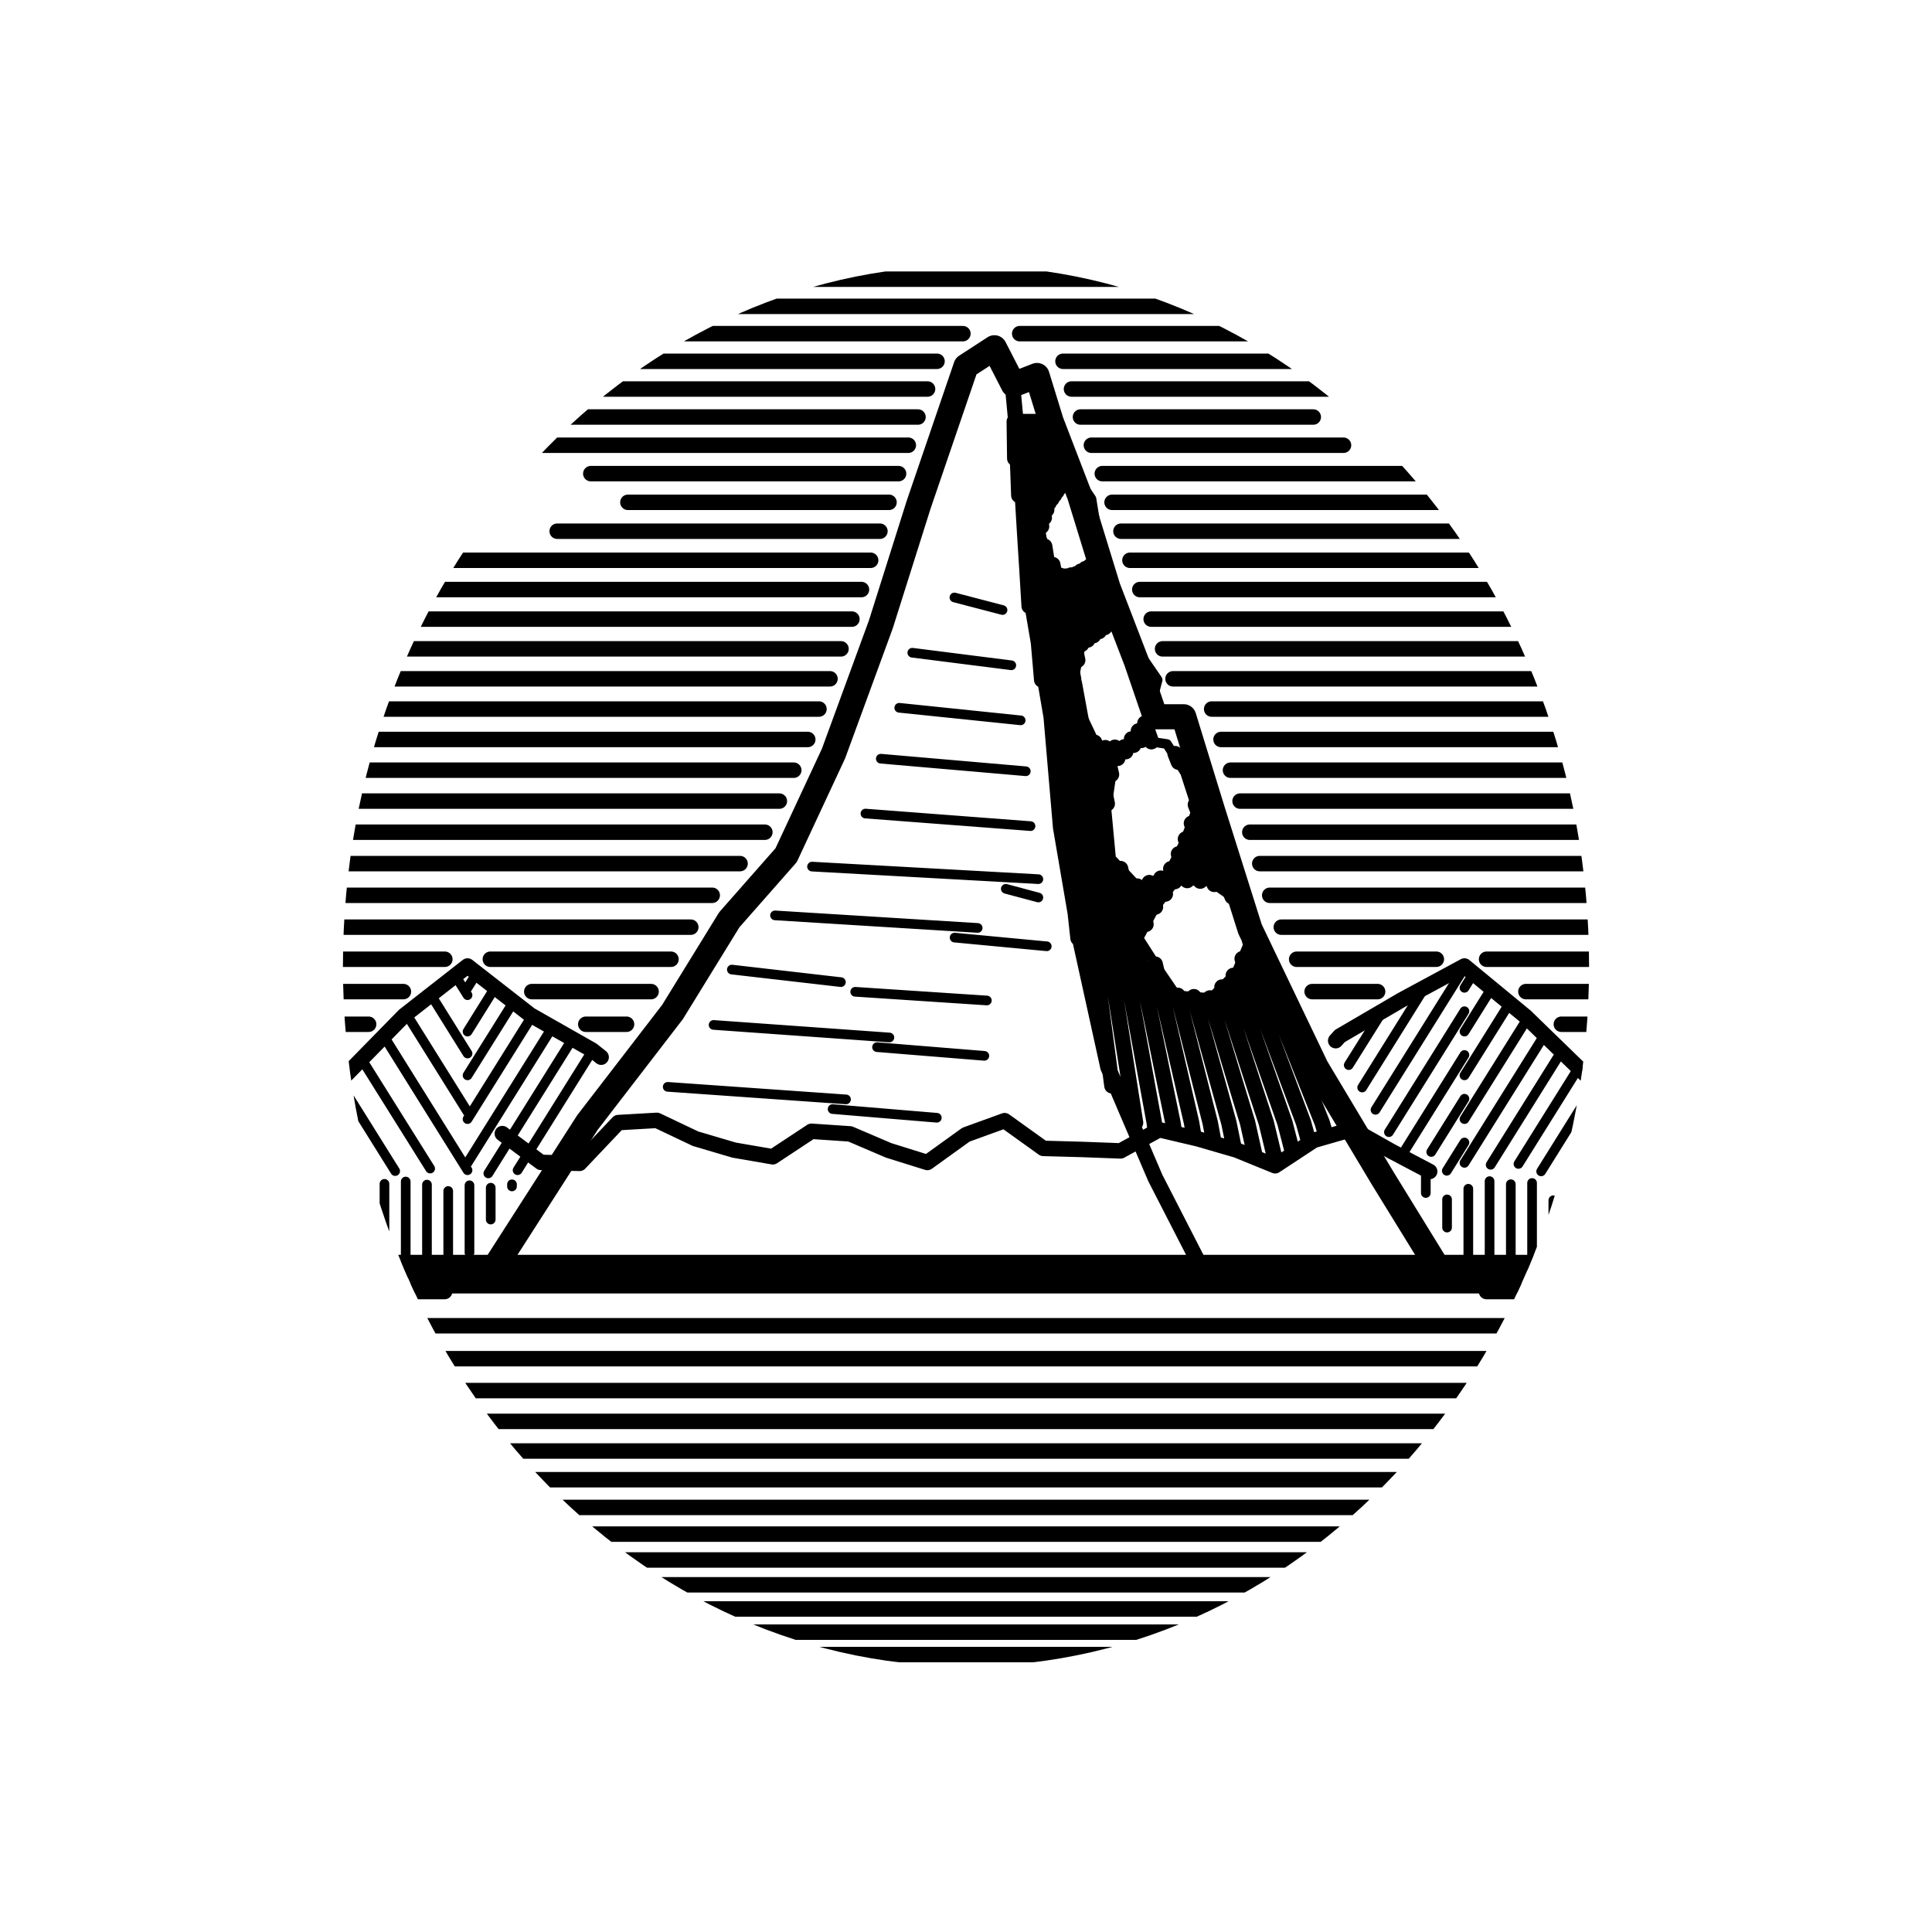
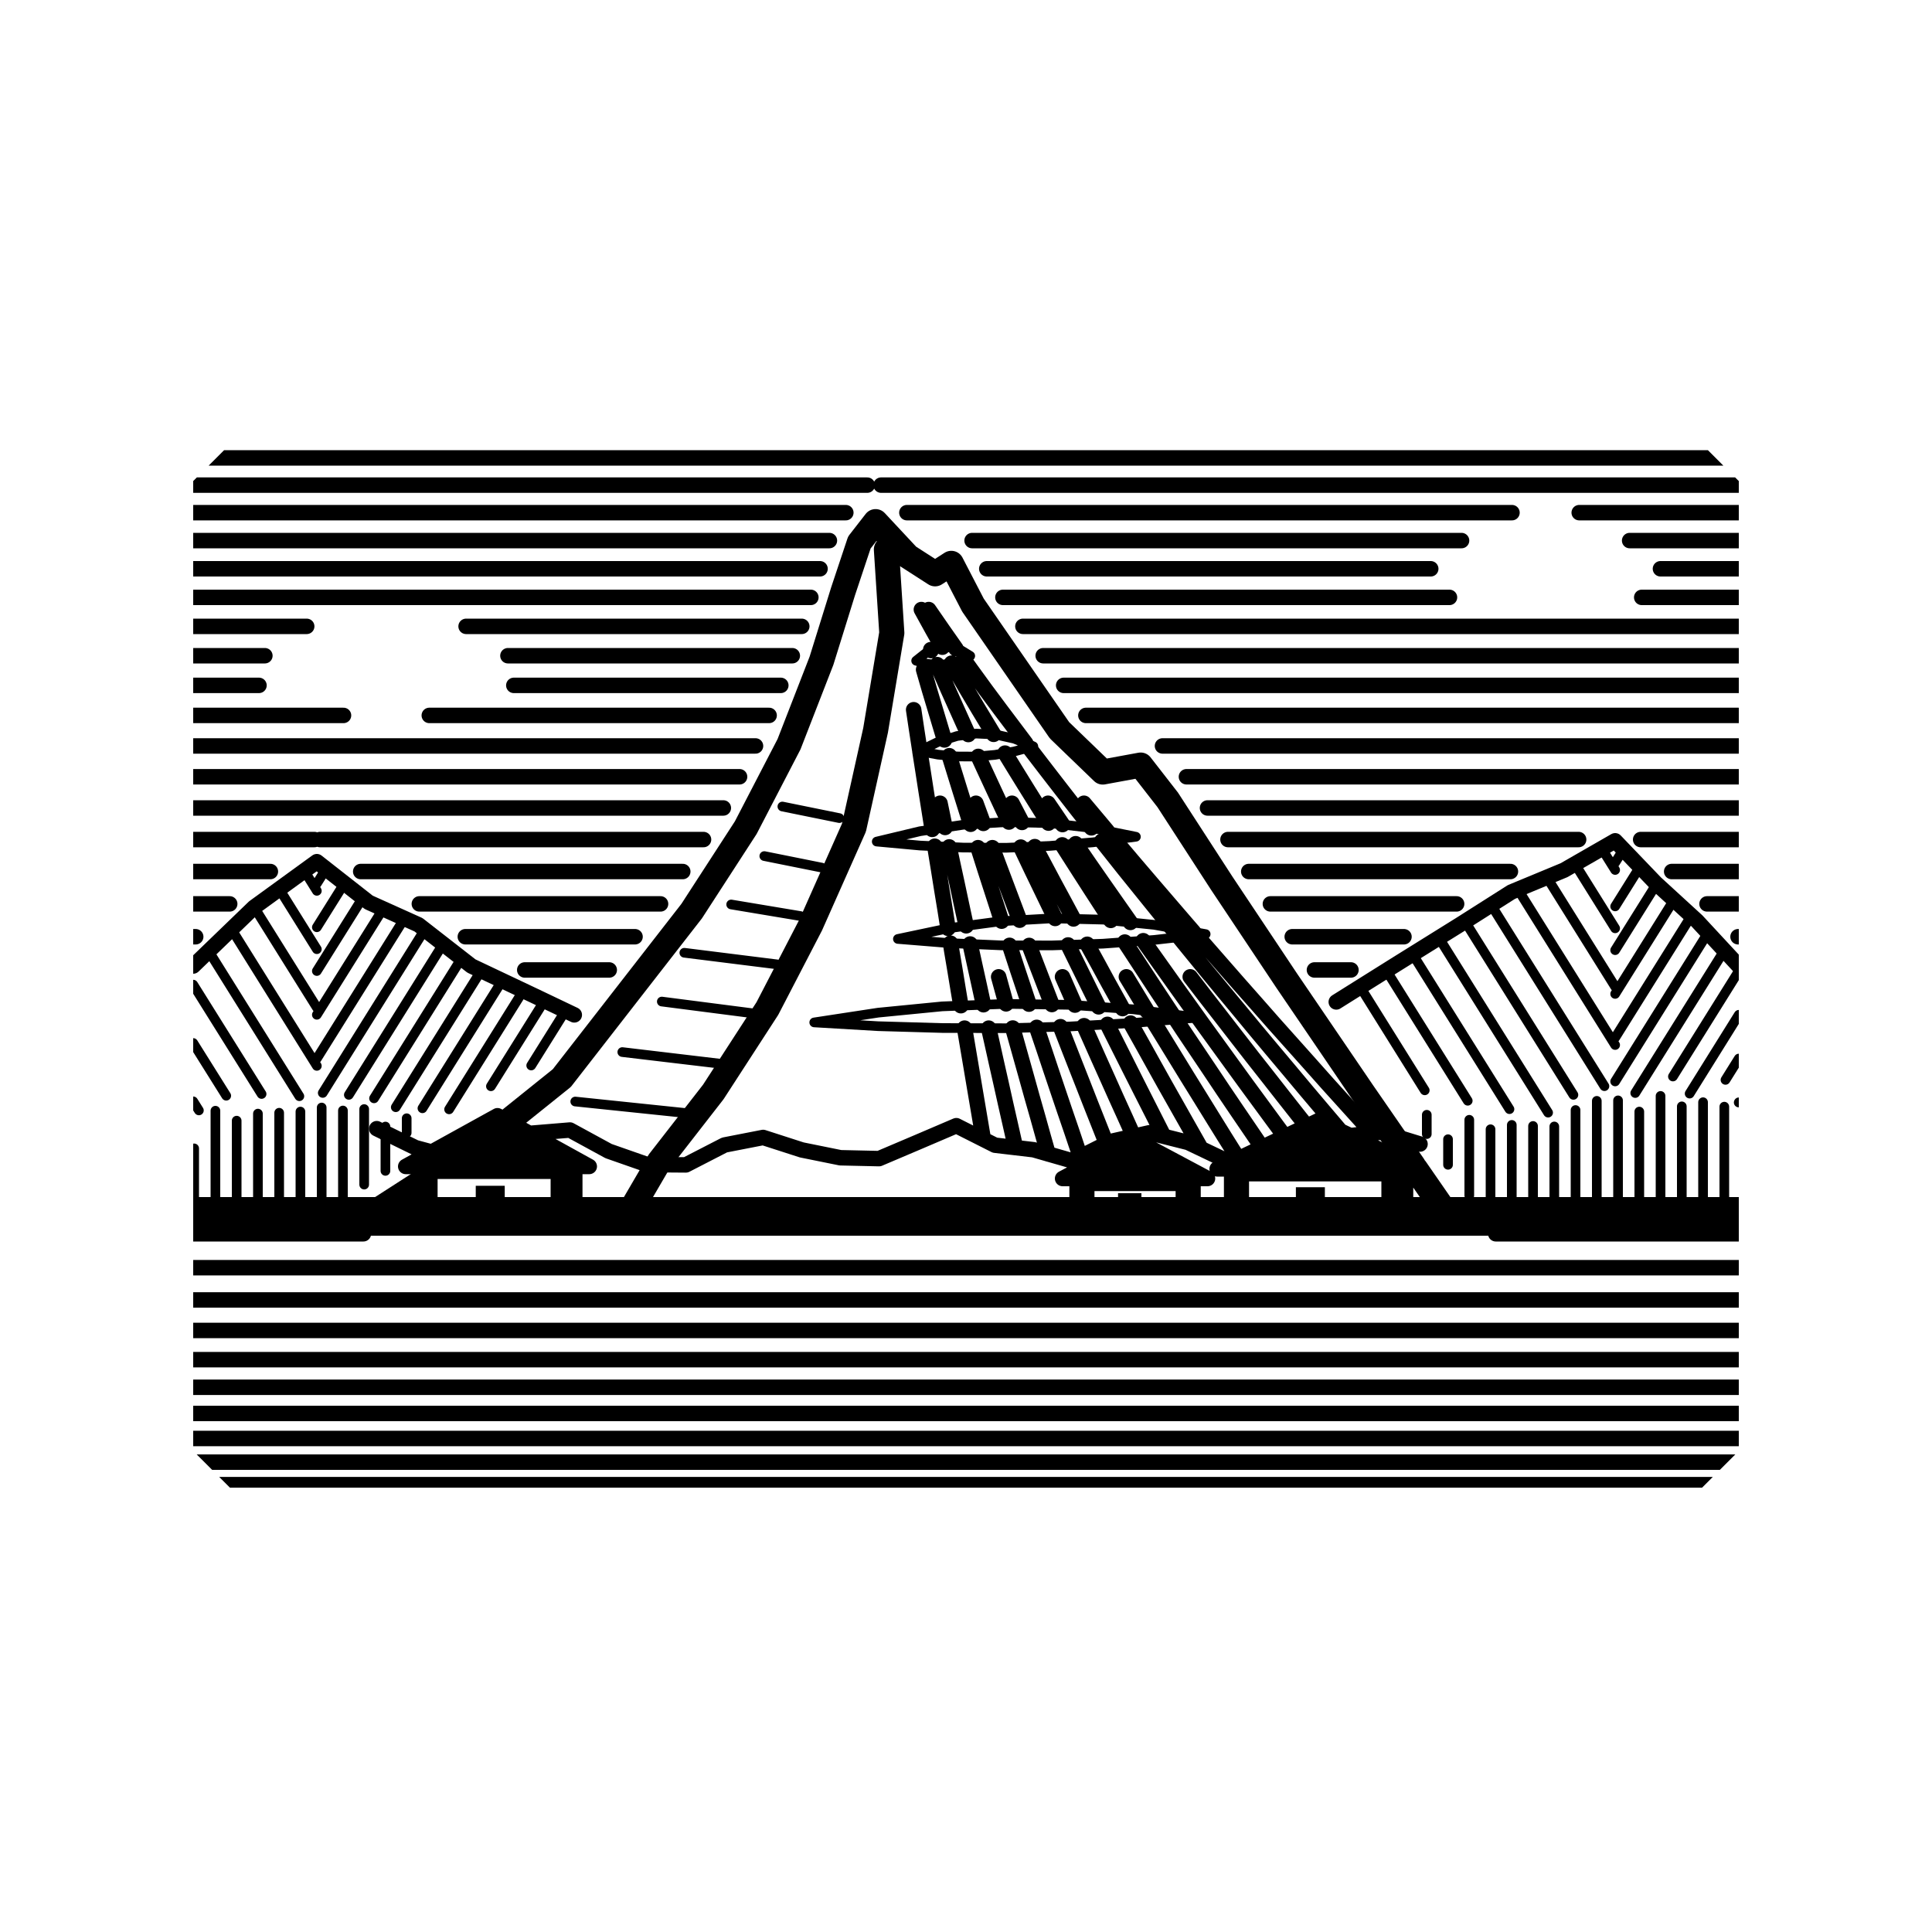
<svg xmlns="http://www.w3.org/2000/svg" viewBox="0 0 200 200">
  <defs>
    <clipPath id="w">
-       <path d="M35.5 100A64.5 72.5 0 1 1 164.5 100A64.5 72.5 0 1 1 35.5 100Z" />
+       <path d="M23.8 46L176.2 46L180 49.8L180 150.2L176.2 154L23.8 154L20 150.2L20 49.8Z" />
    </clipPath>
  </defs>
  <g clip-path="url(#w)" fill="none" stroke="#000" stroke-linecap="round" stroke-linejoin="round">
-     <path d="M47.13 100.99L48.4 103.02M44.6 102.97L48.4 109.06M42.06 104.95L48.4 115.1M39.74 107.27L48.4 121.14M37.43 109.63L44.53 120.97M35.5 112.57L40.91 121.23M35.5 118.61L36.53 120.25M48.4 102.26L49.35 100.74M48.4 106.79L51.25 102.22M48.4 111.32L53.16 103.71M48.4 115.85L55.08 105.16M48.4 120.38L57.17 106.35M50.55 121.47L59.26 107.54M53.58 121.14L61.34 108.73M138.31 107.83L138.62 107.34M139.62 110.26L143.12 104.67M141.01 112.58L147.47 102.23M142.39 114.89L151.6 100.15M143.78 117.2L151.6 104.68M145.16 119.52L151.6 109.21M148.16 119.25L151.6 113.74M149.77 121.2L151.6 118.27M151.6 102.26L152.53 100.77M151.6 106.79L154.4 102.31M151.6 111.32L156.27 103.85M151.6 115.85L158.13 105.41M151.6 120.38L159.89 107.12M154.31 120.58L161.65 108.83M157.19 120.49L163.41 110.54M159.54 121.26L164.5 113.32M163.4 119.61L164.5 117.85M167.4 120.37L167.4 131.9M165.2 122.15L165.2 131.9M163 121.08L163 131.9M160.8 124.25L160.8 131.9M158.6 122.46L158.6 131.9M156.4 122.59L156.4 131.9M154.2 122.27L154.2 131.9M152 123.06L152 130.65M149.8 124.16L149.8 127.08M147.6 121.43L147.6 123.5M53 122.6L53 122.82M50.8 122.95L50.8 126.25M48.6 122.7L48.6 129.69M46.4 123.29L46.4 131.9M44.2 122.63L44.2 131.9M42 122.31L42 131.9M39.8 122.55L39.8 131.9M37.6 121.4L37.6 131.9M98.8 61.85L103.78 63.15M94.44 67.57L104.69 68.87M93.09 73.27L105.66 74.57M91.18 78.54L106.19 79.84M89.59 84.22L106.68 85.52M84.06 89.71L107.49 91.01M104.12 92.01L107.49 92.91M80.23 94.76L101.21 96.06M98.82 97.06L108.36 97.96M75.76 100.37L87.05 101.67M88.53 102.67L102.16 103.57M73.87 106.1L92.07 107.4M90.79 108.4L101.9 109.3M69.12 112.51L87.58 113.81M86.19 114.81L96.98 115.71M113.55 55.1L112.98 58.53L111.32 59.45L109.87 59.73L108.64 57.97L107.63 55.1L108.56 52.11L109.83 50.27L111.53 49.47L112.99 51.65ZM119.84 70.38L118.72 74.64L116.44 77.32L113.59 77.43L111.94 73.94L111.14 70.38L111.89 66.76L113.97 65.23L116.44 63.44L117.71 67.28ZM123.9 83.75L122.53 87.35L120.84 90.65L117.8 91.82L115.02 88.88L114.54 83.75L115.25 78.88L117.99 76.61L120.8 77.02L122.68 79.98ZM129.49 97.12L127.99 100.66L125.37 103.32L121.76 103.03L119.76 100.1L117.86 97.12L119.55 93.97L121.73 91.1L125.27 91.25L128.29 93.34Z" stroke-width="1" />
-     <path d="M35.5 28.9L164.5 28.9M35.5 31.71L104.04 31.71M104.11 31.71L164.5 31.71M35.5 34.54L99.68 34.54M105.56 34.54L164.5 34.54M35.5 37.4L97 37.4M110.04 37.4L145.11 37.4M154.89 37.4L164.5 37.4M35.5 40.27L96.02 40.27M110.92 40.27L139.46 40.27M160.54 40.27L164.5 40.27M35.5 43.17L95.03 43.17M111.85 43.17L135.95 43.17M164.05 43.17L164.5 43.17M35.5 46.09L40.36 46.09M55.64 46.09L94.03 46.09M112.98 46.09L139.08 46.09M160.92 46.09L164.5 46.09M61.16 49.03L93.02 49.03M114.11 49.03L164.5 49.03M65 52L92.03 52M115.12 52L164.5 52M35.5 54.99L38.32 54.99M57.68 54.99L91.09 54.99M116.04 54.99L164.5 54.99M35.5 58L90.13 58M116.97 58L164.5 58M35.5 61.03L89.18 61.03M117.99 61.03L164.5 61.03M35.5 64.09L88.19 64.09M119.17 64.09L164.5 64.09M35.5 67.17L87.06 67.17M120.35 67.17L164.5 67.17M35.5 70.27L85.92 70.27M121.43 70.27L164.5 70.27M35.5 73.4L84.78 73.4M125.43 73.4L164.5 73.4M35.5 76.55L83.62 76.55M126.4 76.55L164.5 76.55M35.5 79.73L82.17 79.73M127.38 79.73L164.5 79.73M35.5 82.93L80.68 82.93M128.37 82.93L164.5 82.93M35.5 86.15L79.18 86.15M129.38 86.15L164.5 86.15M35.5 89.4L76.61 89.4M130.41 89.4L164.5 89.4M35.5 92.68L73.73 92.68M131.44 92.68L164.5 92.68M35.5 95.98L71.51 95.98M132.64 95.98L164.5 95.98M35.5 99.3L46.05 99.3M50.76 99.3L69.46 99.3M134.23 99.3L148.69 99.3M153.89 99.3L164.5 99.3M35.5 102.65L41.76 102.65M55.05 102.65L67.4 102.65M135.83 102.65L142.61 102.65M157.96 102.65L164.5 102.65M35.5 106.03L38.16 106.03M60.64 106.03L64.86 106.03M161.63 106.03L164.5 106.03M35.5 111.6L41.85 105.12L48.4 100L54.89 105.06L61.3 108.7L62.23 109.44M138.27 107.73L138.7 107.25L145.1 103.51L151.6 100L157.92 105.21L164.5 111.6M35.5 133.7L46.03 133.7M153.88 133.7L164.5 133.7M35.5 137.24L164.5 137.24M35.5 140.65L164.5 140.65M35.5 143.95L164.5 143.95M35.5 147.14L164.5 147.14M35.5 150.21L164.5 150.21M35.5 153.18L164.5 153.18M35.5 156.05L164.5 156.05M35.5 158.81L164.5 158.81M35.5 161.49L164.5 161.49M35.5 164.06L164.5 164.06M35.5 166.56L164.5 166.56M35.5 168.96L164.5 168.96M35.5 171.28L164.5 171.28M105 43.64L105.05 47.46M105.19 43.64L105.33 47.46L105.47 51.28M105.37 43.64L105.6 47.46L105.84 51.28L106.07 55.1L106.31 58.92L106.54 62.74M105.55 43.64L105.88 47.46L106.21 51.28L106.53 55.1L106.86 58.92L107.19 62.74L107.51 66.56L107.84 70.38M105.74 43.64L106.16 47.46L106.57 51.28L106.99 55.1L107.41 58.92L107.83 62.74L108.25 66.56L108.67 70.38L109.09 74.2L109.5 78.02L109.92 81.84L110.34 85.66L110.76 89.48L111.18 93.3L111.6 97.12M105.92 43.64L106.43 47.46L106.94 51.28L107.45 55.1L107.96 58.92L108.47 62.74L108.98 66.56L109.5 70.38L110.01 74.2L110.52 78.02L111.03 81.84L111.54 85.66L112.05 89.48L112.56 93.3L113.07 97.12L113.58 100.94L114.09 104.76L114.6 108.58L115.11 112.4M106.11 43.64L106.71 47.46L107.31 51.28L107.82 54.49M108.14 56.55L108.52 58.92L109.12 62.74L109.72 66.56L110.32 70.38L110.93 74.2L111.53 78.02L112.13 81.84L112.73 85.66L113.34 89.48L113.94 93.3L114.54 97.12L115.14 100.94L115.75 104.76L116.35 108.58L116.95 112.4L117.55 116.22M106.29 43.64L106.98 47.46L107.68 51.28L108.1 53.59M108.98 58.45L109.07 58.92L109.76 62.74L110.46 66.56L111.14 70.34M111.21 70.72L111.85 74.2L112.54 78.02L113.24 81.84L113.93 85.66L114.62 89.48L115.32 93.3L116.01 97.12L116.71 100.94L117.4 104.76L118.1 108.58L118.79 112.4L119.49 116.22L119.61 117.16M106.47 43.64L107.26 47.46L108.05 51.28L108.35 52.77M109.75 59.56L110.41 62.74L111.19 66.56L111.56 68.34M113.31 76.85L113.55 78.02L114.34 81.84L114.62 83.2M116 89.92L116.7 93.3L117.49 97.12L118.27 100.94L119.06 104.76L119.85 108.58L120.63 112.4L121.42 116.22L121.59 117.32M106.66 43.64L107.54 47.46L108.41 51.28L108.59 52.06M110.34 59.64L111.05 62.74L111.93 66.56L111.96 66.7M114.42 77.4L114.56 78.02L115.06 80.17M117.72 91.73L118.08 93.3L118.63 95.68M119.58 99.81L119.84 100.94L120.71 104.76L121.59 108.58L122.47 112.4L123.35 116.22L123.62 117.8M106.84 43.64L107.81 47.46L108.78 51.28L108.88 51.65M110.88 59.53L111.69 62.74L112.59 66.25M115.41 77.36L115.58 78.02L115.7 78.5M118.97 91.37L119.46 93.3L119.61 93.89M121.93 103.04L122.37 104.76L123.34 108.58L124.31 112.4L125.28 116.22L125.69 118.38M107.03 43.64L108.09 47.46L109.15 51.26M111.41 59.4L112.34 62.74L113.19 65.8M116.39 77.32L116.53 77.81M120.17 90.91L120.63 92.55M123.59 103.18L124.03 104.76L125.09 108.58L126.15 112.4L127.21 116.22L127.78 118.99M107.21 43.64L108.36 47.46L109.4 50.89M111.89 59.13L112.98 62.74L113.78 65.37M117.14 76.5L117.34 77.15M121.2 89.94L121.6 91.26M125.25 103.31L125.68 104.76L126.84 108.58L127.99 112.4L129.15 116.22L129.96 119.84M107.39 43.64L108.64 47.46L109.64 50.54M112.36 58.87L112.38 58.92L113.63 62.74L114.35 64.96M117.85 75.67L118.16 76.64M122 88.4L122.35 89.48L122.9 91.15M126.5 102.18L127.34 104.76L128.59 108.58L129.83 112.4L131.08 116.22L132 120.04L132 120.68M107.58 43.64L108.92 47.46L109.89 50.24M112.82 58.61L114.91 64.55M118.52 74.87L119.19 76.78M122.72 86.86L123.64 89.48L124.25 91.21M127.67 100.98L128.99 104.76L130.33 108.58L131.67 112.4L133.01 116.22L133.85 119.46M123.34 85.23L123.5 85.66L124.93 89.48L125.7 91.55M128.59 99.25L129.22 100.94L130.65 104.76L132.08 108.58L133.51 112.4L134.94 116.22L135.53 118.35M121.65 78.02L122 78.9M123.75 83.3L124.69 85.66L127.55 92.83M129.37 97.39L132.31 104.76L133.83 108.58L135.35 112.4L136.87 116.22L137.3 117.67M52 117.35L56 120.33L60 120.43L64 116.21L68 115.98L72 117.88L76 119.06L80 119.75L84 117.11L88 117.38L92 119.09L96 120.34L100 117.46L104 116.01L108 118.88L112 118.99L116 119.14L120 116.95L124 117.89L128 119.05L132 120.68L136 118.05L140 116.9L144 119.16L148 121.27M104.9 40.78L105.88 51.28L106.86 62.74L108.82 74.2L109.8 85.66L111.76 97.12L114.7 110.49L119.6 121.95L124.5 131.5" stroke-width="1.6" />
-     <path d="M51 131.5L60.8 116.22L69.62 104.76L75.5 95.21L81.38 88.53L86.28 78.02L91.18 64.65L95.1 52.24L98.04 43.64L100 37.91L102.94 36L104.9 39.82L107.35 38.87L108.82 43.64L111.76 51.28L114.7 60.83L117.64 68.47L119.6 74.2L122.54 74.2L125.48 83.75L129.4 96.17L136.26 110.49L143.12 121.95L149 131.5" stroke-width="2.6" />
-     <path d="M35.5 131.9L164.5 131.9" stroke-width="4" />
+     <path d="M49.25 122.75L52.25 122.75L52.25 126L49.25 126ZM42 120.75L51.5 115.5L61 120.75ZM134.15 122.9L137.15 122.9L137.15 126L134.15 126ZM126 121L136.5 116L147 121ZM115.74 123.52L118.16 123.52L118.16 126L115.74 126ZM110 122L117.5 118L125 122Z" fill="#000" stroke="none" />
+     <path d="M31.5 90.14L32.8 92.22M28.91 92.03L32.8 98.26M26.31 93.91L32.8 104.3M23.96 96.18L32.8 110.34M21.6 98.45L30.99 113.48M20 101.93L27.08 113.25M20 107.97L23.42 113.43M20 114.01L20.59 114.95M32.8 91.46L33.75 89.95M32.8 95.99L35.65 91.44M32.8 100.52L37.55 92.93M32.8 105.05L39.66 94.08M32.8 109.58L41.87 95.07M33.41 113.14L43.97 96.23M36.11 113.34L45.87 97.72M38.72 113.7L47.78 99.2M40.97 114.62L49.81 100.48M43.73 114.73L51.99 101.51M46.49 114.84L54.17 102.55M50.82 112.45L56.36 103.59M54.99 110.3L58.54 104.62M165.81 87.84L167.2 90.06M163.04 89.44L167.2 96.1M160.13 90.82L167.2 102.14M157.13 92.06L167.2 108.18M154.36 93.67L166.09 112.44M151.66 95.39L162.88 113.34M148.95 97.08L160.26 115.18M146.23 98.77L156.26 114.82M143.52 100.47L151.94 113.95M140.81 102.17L147.49 112.87M167.2 89.3L168.06 87.93M167.2 93.83L169.77 89.72M167.2 98.36L171.49 91.5M167.2 102.89L173.29 93.15M167.2 107.42L175.09 94.8M167.2 111.95L176.81 96.56M169.28 113.15L178.5 98.39M173.18 111.44L180 100.52M174.91 113.21L180 105.05M178.62 111.79L180 109.58M179.99 114.13L180 114.11M182.9 116.78L182.9 125.92M180.7 116.1L180.7 125.92M178.5 114.56L178.5 125.92M176.3 114.1L176.3 125.92M174.1 114.53L174.1 125.92M171.9 113.45L171.9 125.92M169.7 115.07L169.7 125.92M167.5 113.91L167.5 125.92M165.3 113.96L165.3 125.92M163.1 114.91L163.1 125.92M160.9 116.61L160.9 125.92M158.7 116.56L158.7 125.92M156.5 116.45L156.5 125.92M154.3 116.9L154.3 125.92M152.1 115.92L152.1 123.76M149.9 117.93L149.9 120.58M147.7 115.4L147.7 117.4M42.1 115.76L42.1 117.27M39.9 116.62L39.9 121.21M37.7 114.81L37.7 122.63M35.5 114.96L35.5 125.92M33.3 114.65L33.3 125.92M31.1 115.07L31.1 125.92M28.9 115.19L28.9 125.92M26.7 115.28L26.7 125.92M24.5 116.01L24.5 125.92M22.3 114.98L22.3 125.92M20.1 118.88L20.1 125.92M80.99 83.49L86.89 84.69M79.12 88.62L85.09 89.82M75.69 93.63L82.87 94.83M70.84 98.63L80.43 99.83M68.51 103.68L77.81 104.88M64.42 108.91L74.52 110.11M59.55 114.03L71.07 115.23M94.84 68.4L95.77 67.66L96.71 67.19L97.64 66.98L98.58 67.02L99.51 67.33L100.44 67.9L99.51 68.34L98.58 68.64L97.64 68.8L96.71 68.81L95.77 68.68L94.84 68.4ZM95.14 77.76L97.11 76.8L99.08 76.19L101.05 75.94L103.02 76.03L105 76.47L106.97 77.26L105 77.79L103.02 78.14L101.05 78.32L99.08 78.31L97.11 78.12L95.14 77.76ZM90.76 87.12L95.23 86.05L99.7 85.38L104.18 85.1L108.65 85.21L113.12 85.72L117.59 86.62L113.12 87.2L108.65 87.57L104.18 87.76L99.7 87.74L95.23 87.53L90.76 87.12ZM92.95 97.2L98.26 96.08L103.57 95.37L108.88 95.07L114.19 95.2L119.5 95.74L124.81 96.7L119.5 97.3L114.19 97.69L108.88 97.87L103.57 97.86L98.26 97.63L92.95 97.2ZM84.29 105.84L90.91 104.83L97.53 104.18L104.15 103.92L110.77 104.02L117.39 104.49L124.01 105.34L117.39 105.89L110.77 106.26L104.15 106.44L97.53 106.42L90.91 106.23L84.29 105.84Z" stroke-width="1" />
+     <path d="M20 47.4L180 47.4M20 50.22L89.78 50.22M91.21 50.22L180 50.22M20 53.07L87.56 53.07M93.88 53.07L156.52 53.07M163.48 53.07L180 53.07M20 55.96L85.86 55.96M100.63 55.96L151.3 55.96M168.7 55.96L180 55.96M20 58.88L84.89 58.88M102.15 58.88L148.11 58.88M171.89 58.88L180 58.88M20 61.84L83.94 61.84M103.82 61.84L150.05 61.84M169.95 61.84L180 61.84M20 64.84L31.75 64.84M48.25 64.84L83 64.84M105.89 64.84L180 64.84M20 67.88L27.42 67.88M52.58 67.88L82.02 67.88M107.99 67.88L180 67.88M20 70.95L26.81 70.95M53.19 70.95L80.83 70.95M110.11 70.95L180 70.95M20 74.06L35.56 74.06M44.44 74.06L79.62 74.06M112.41 74.06L180 74.06M20 77.22L78.21 77.22M120.34 77.22L180 77.22M20 80.41L76.56 80.41M122.82 80.41L180 80.41M20 83.64L74.88 83.64M125 83.64L180 83.64M20 86.91L32.55 86.91M33.12 86.91L72.83 86.91M127.12 86.91L163.42 86.91M169.84 86.91L180 86.91M20 90.22L27.99 90.22M37.34 90.22L70.68 90.22M129.27 90.22L156.36 90.22M173.05 90.22L180 90.22M20 93.57L23.78 93.57M43.41 93.57L68.38 93.57M131.51 93.57L150.79 93.57M176.71 93.57L180 93.57M20 96.97L20.26 96.97M48.17 96.97L65.74 96.97M133.77 96.97L145.34 96.97M179.92 96.97L180 96.97M54.32 100.41L63.07 100.41M136.07 100.41L139.85 100.41M20 100L26.3 93.92L32.8 89.2L38.17 93.41L43.32 95.73L48.8 100L55.28 103.07L59.45 105.06M138.33 103.72L138.36 103.7L144.71 99.72L151.2 95.68L156.46 92.34L161.91 90.08L167.2 87.04L171.38 91.4L175.67 95.33L180 100M20 127.72L37.62 127.72M154.84 127.72L180 127.72M20 131.23L180 131.23M20 134.57L180 134.57M20 137.73L180 137.73M20 140.75L180 140.75M20 143.61L180 143.61M20 146.32L180 146.32M20 148.91L180 148.91M20 151.36L180 151.36M20 153.69L180 153.69M94.58 73.47L94.89 75.54L95.21 77.62L95.23 77.72M95.23 77.78L95.53 79.69L95.85 81.76L96.18 83.84L96.5 85.86M96.77 87.6L96.83 87.98L97.17 90.06L97.5 92.13L97.84 94.2L98.14 96.1M98.4 97.64L98.51 98.35L98.86 100.43L99.2 102.5L99.47 104.11M99.85 106.43L99.89 106.65L100.24 108.72L100.59 110.79L100.94 112.87L101.29 114.94L101.64 117.01L101.8 117.94M97.31 83.15L97.74 85.22L97.84 85.66M98.26 87.67L98.62 89.37L99.07 91.44L99.51 93.51L99.96 95.59L100.02 95.84M100.43 97.72L100.87 99.73L101.33 101.81L101.78 103.88L101.81 104.01M102.35 106.43L102.71 108.03L103.17 110.1L103.64 112.18L104.1 114.25L104.57 116.32L105.04 118.4L105.14 118.8M103.38 101.12L103.95 103.19L104.15 103.92M104.84 106.42L105.1 107.34L105.68 109.41L106.26 111.48L106.84 113.56L107.43 115.63L108.01 117.71L108.51 119.46M95.61 69.32L96.21 71.4L96.83 73.47L97.45 75.54L97.77 76.6M98.27 78.23L98.72 79.69L99.36 81.76L100.01 83.84L100.48 85.33M101.24 87.75L101.32 87.98L101.98 90.06L102.65 92.13L103.32 94.2L103.69 95.36M104.51 97.86L104.67 98.35L105.35 100.43L106.04 102.5L106.52 103.95M107.32 106.35L107.41 106.65L108.11 108.72L108.8 110.79L109.5 112.87L110.2 114.94L110.91 117.01L111.61 119.09L111.84 119.75M101.03 83.15L101.79 85.22L101.8 85.24M102.73 87.75L103.33 89.37L104.11 91.44L104.89 93.51L105.55 95.26M106.54 97.87L107.25 99.73L108.05 101.81L108.85 103.88L108.89 103.99M109.78 106.28L110.46 108.03L111.27 110.1L112.09 112.18L112.9 114.25L113.72 116.32L114.54 118.39M109.99 101.12L110.9 103.19L111.28 104.05M112.22 106.18L112.74 107.34L113.66 109.41L114.59 111.48L115.52 113.56L116.46 115.63L117.36 117.63M96.35 67.25L96.39 67.35M97.02 68.8L97.24 69.32L98.15 71.4L99.08 73.47L100.01 75.54L100.24 76.04M101.27 78.3L101.91 79.69L102.87 81.76L103.84 83.84L104.44 85.1M105.67 87.69L105.81 87.98L106.8 90.06L107.8 92.13L108.8 94.2L109.23 95.08M110.57 97.82L110.83 98.35L111.85 100.43L112.87 102.5L113.73 104.23M114.64 106.04L114.94 106.65L115.98 108.72L117.02 110.79L118.07 112.87L119.12 114.94L120.17 117.01L120.49 117.64M104.76 83.15L105.8 85.14M107.12 87.64L108.04 89.37L109.14 91.44L110.26 93.51L111.13 95.13M112.55 97.75L113.64 99.73L114.77 101.81L115.92 103.88L116.21 104.41M117.04 105.91L117.06 105.96L118.22 108.03L119.37 110.1L120.53 112.18L121.7 114.25L122.87 116.32L124.05 118.4L124.34 118.91M116.6 101.12L117.85 103.19L118.75 104.67M119.39 105.73L120.38 107.34L121.65 109.41L122.92 111.48L124.21 113.56L125.49 115.63L126.78 117.71L128.08 119.78L128.19 119.96M95.38 63.1L96.52 65.17L97.55 67M98.5 68.65L98.88 69.32L100.09 71.4L101.32 73.47L102.57 75.54L102.86 76.02M104.04 77.96L105.1 79.69L106.38 81.76L107.68 83.84L108.54 85.21M109.96 87.46L110.29 87.98L111.62 90.06L112.95 92.13L114.29 94.2L114.99 95.28M116.44 97.52L116.99 98.35L118.35 100.43L119.71 102.5L121.08 104.57L121.37 105M121.72 105.53L122.46 106.65L123.85 108.72L125.24 110.79L126.63 112.87L128.03 114.94L129.44 117.01L130.65 118.79M108.49 83.15L109.9 85.22L109.99 85.36M111.35 87.34L112.74 89.37L114.18 91.44L115.63 93.51L117.02 95.49M118.35 97.38L118.55 97.66L120.02 99.73L121.5 101.81L122.98 103.88L124.47 105.96L125.97 108.03L127.47 110.1L128.98 112.18L130.5 114.25L132.02 116.32L133.01 117.66M123.21 101.12L124.8 103.19L126.41 105.26L128.02 107.34L129.63 109.41L131.26 111.48L132.89 113.56L134.52 115.63L135.28 116.58M96.14 63.1L97.57 65.17L98.96 67.15M99.74 68.23L100.52 69.32L102.03 71.4L103.57 73.47L105.13 75.54L106.19 76.95M106.52 77.38L106.7 77.62L108.29 79.69L109.89 81.76L111.51 83.84L112.98 85.7M114.06 87.07L114.78 87.98L116.43 90.06L118.1 92.13L119.77 94.2L121.28 96.06M122.05 97.01L123.14 98.35L124.84 100.43L126.55 102.5L128.27 104.57L129.99 106.65L131.72 108.72L133.46 110.79L135.2 112.87L136.95 114.94L138.71 117.01L138.76 117.07M112.21 83.15L113.95 85.22L114.62 86.02M115.37 86.91L115.69 87.29L117.45 89.37L119.22 91.44L121 93.51L122.79 95.59L123.56 96.48M123.85 96.81L124.59 97.66L126.4 99.73L128.22 101.81L130.05 103.88L131.88 105.96L133.73 108.03L135.58 110.1L137.43 112.18L139.3 114.25L141.17 116.32L142.06 117.31M39 116.84L43 118.8L44.7 119.26M54.89 117.37L55 117.31L59 116.98L63 119.16L67 120.56L71 120.59L75 118.53L79 117.75L83 119.04L87 119.85L91 119.94L95 118.24L99 116.53L103 118.55L107 119.02L111 120.17L115 118.16L119 117.26L123 118.27L127 120.18L127.58 120.25M139.78 117.56L143 117.2L147 118.43M57.8 121.15L57.8 125.6M42 120.75L51.5 115.5L61 120.75ZM143.8 121.4L143.8 125.6M126 121L136.5 116L147 121ZM110 122L117.5 118L125 122Z" stroke-width="1.6" />
+     <path d="M91.76 56.88L92.32 65.52L90.64 75.6L88.4 85.68L83.92 95.76L79.44 104.4L73.84 113.04L68.24 120.24L64.88 126M38 126L44 122.14M52.57 116.09L58.16 111.6L64.88 102.96L71.6 94.32L77.2 85.68L81.68 77.04L85.04 68.4L87.28 61.2L88.96 56.16L90.64 54L92.32 55.8L94 57.6L96.8 59.4L98.48 58.32L100.72 62.64L105.2 69.12L109.68 75.6L114.16 79.92L118.08 79.2L120.88 82.8L126.48 91.44L133.2 101.52L141.04 113.04L146.32 120.68M146.54 121L150 126M44 120.75L59 120.75L59 126L44 126ZM128 121L145 121L145 126L128 126ZM112 122L123 122L123 126L112 126Z" stroke-width="2.6" />
+     <path d="M20 125.92L180 125.92" stroke-width="4" />
  </g>
</svg>
